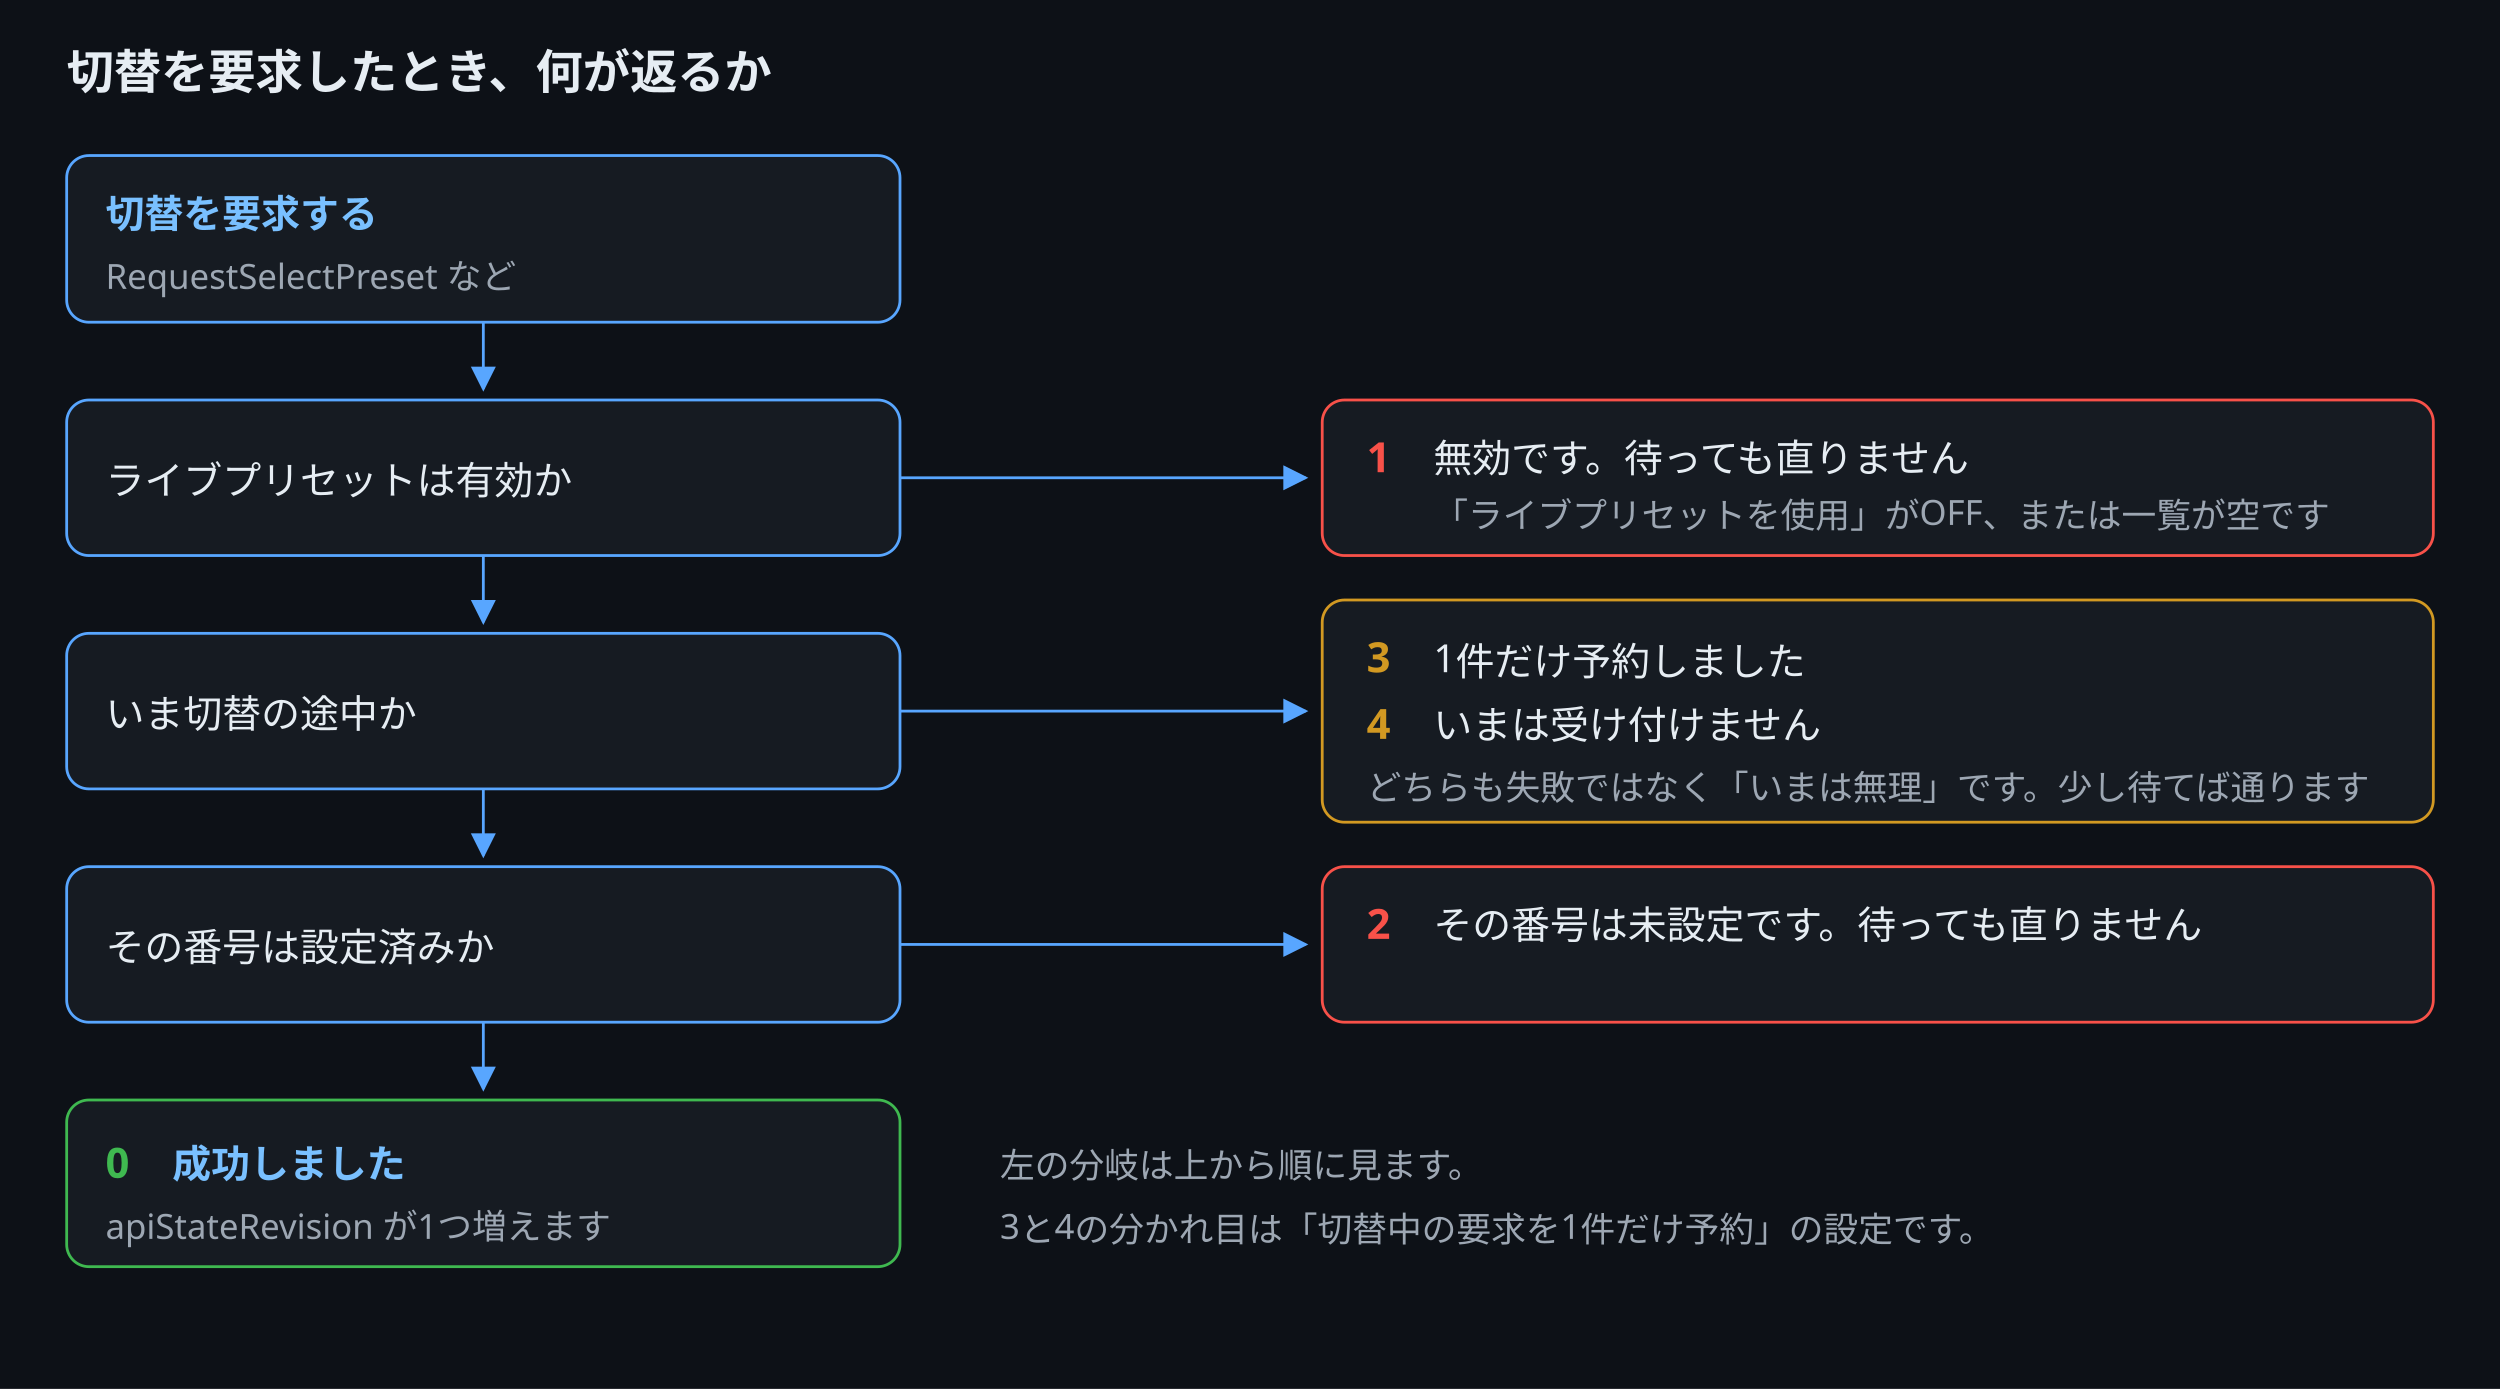
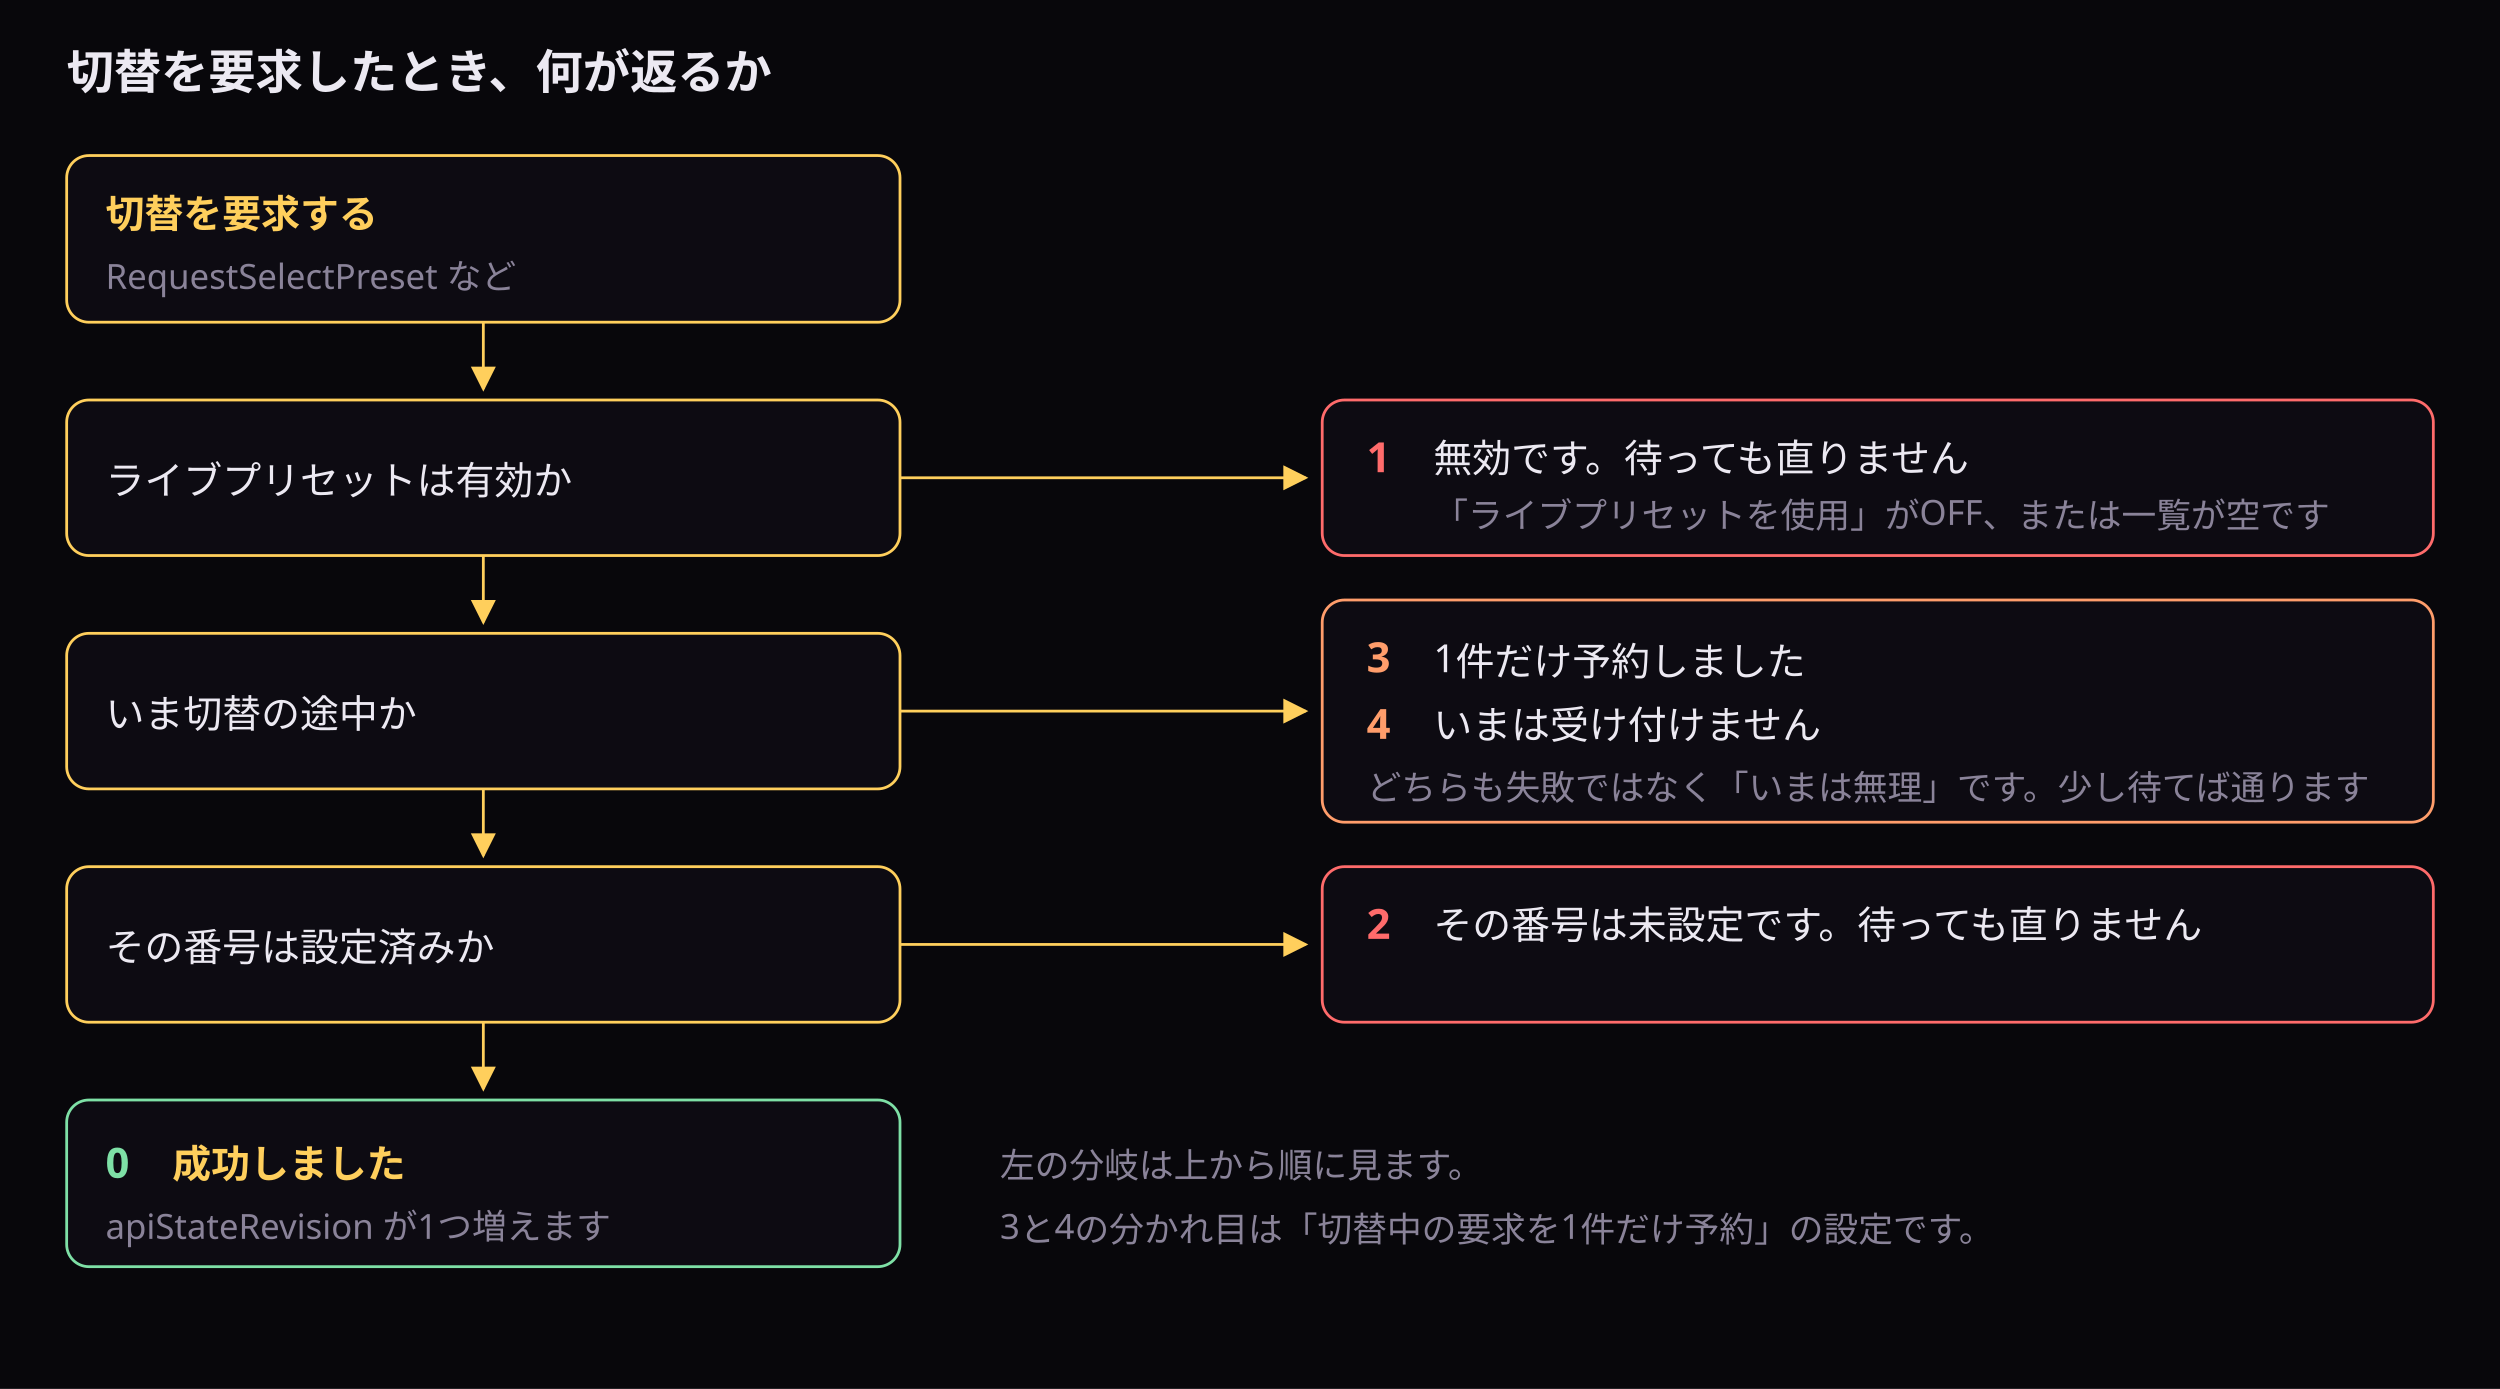
<svg xmlns="http://www.w3.org/2000/svg" viewBox="0 0 900 500" role="img" aria-label="プリセット切替要求の結果コード">
  <style>
-  .bg{fill:#0d1117}
-  .box{fill:#161b22;stroke:#30363d;rx:8}
-  .q{stroke:#58a6ff}
-  .ok{stroke:#3fb950}
-  .wait{stroke:#d29922}
-  .ng{stroke:#f85149}
-  .t{fill:#e6edf3;font:14px "Segoe UI","Noto Sans JP",sans-serif}
-  .h{fill:#79c0ff;font:bold 14px "Segoe UI","Noto Sans JP",sans-serif}
-  .m{fill:#9da7b3;font:12.5px "Segoe UI","Noto Sans JP",sans-serif}
-  .ttl{fill:#e6edf3;font:bold 17px "Segoe UI","Noto Sans JP",sans-serif}
+  .bg{fill:#08070b}
+  .box{fill:#0d0b12;stroke:#1b1823;rx:8}
+  .q{stroke:#ffcf5c}
+  .ok{stroke:#7ee0a6}
+  .wait{stroke:#ff9d6b}
+  .ng{stroke:#ff6b6b}
+  .t{fill:#ece9f2;font:14px "Segoe UI","Hiragino Kaku Gothic ProN","Yu Gothic UI","Meiryo",sans-serif}
+  .h{fill:#ffcf5c;font:bold 14px "Segoe UI","Hiragino Kaku Gothic ProN","Yu Gothic UI","Meiryo",sans-serif}
+  .m{fill:#8a8399;font:12.5px "Segoe UI","Hiragino Kaku Gothic ProN","Yu Gothic UI","Meiryo",sans-serif}
+  .ttl{fill:#ece9f2;font:bold 17px "Segoe UI","Hiragino Kaku Gothic ProN","Yu Gothic UI","Meiryo",sans-serif}
 .code{font:bold 15px "Segoe UI",sans-serif}
</style>
  <rect class="bg" width="900" height="500" />
  <text class="ttl" x="24" y="32">切替を要求したとき、何が返るか</text>
  <defs>
    <marker id="b" markerWidth="9" markerHeight="9" refX="8" refY="4.5" orient="auto">
-       <path d="M0,0 L9,4.5 L0,9 z" fill="#58a6ff" />
+       <path d="M0,0 L9,4.5 L0,9 z" fill="#ffcf5c" />
    </marker>
  </defs>
  <rect class="box q" x="24" y="56" width="300" height="60" />
  <text class="h" x="38" y="82">切替を要求する</text>
  <text class="m" x="38" y="104">RequestSelectPreset など</text>
-   <line x1="174" y1="116" x2="174" y2="140" stroke="#58a6ff" marker-end="url(#b)" />
+   <line x1="174" y1="116" x2="174" y2="140" stroke="#ffcf5c" marker-end="url(#b)" />
  <rect class="box q" x="24" y="144" width="300" height="56" />
  <text class="t" x="38" y="178">ライブプリセットは有効か</text>
-   <line x1="324" y1="172" x2="470" y2="172" stroke="#58a6ff" marker-end="url(#b)" />
+   <line x1="324" y1="172" x2="470" y2="172" stroke="#ffcf5c" marker-end="url(#b)" />
  <rect class="box ng" x="476" y="144" width="400" height="56" />
-   <text class="code" x="492" y="170" fill="#f85149">1</text>
+   <text class="code" x="492" y="170" fill="#ff6b6b">1</text>
  <text class="t" x="516" y="170">無効です。待っても直りません</text>
  <text class="m" x="516" y="190">「ライブプリセットを使用」がOFF、または一覧が空です</text>
-   <line x1="174" y1="200" x2="174" y2="224" stroke="#58a6ff" marker-end="url(#b)" />
+   <line x1="174" y1="200" x2="174" y2="224" stroke="#ffcf5c" marker-end="url(#b)" />
  <rect class="box q" x="24" y="228" width="300" height="56" />
  <text class="t" x="38" y="262">いま切替の途中か</text>
-   <line x1="324" y1="256" x2="470" y2="256" stroke="#58a6ff" marker-end="url(#b)" />
+   <line x1="324" y1="256" x2="470" y2="256" stroke="#ffcf5c" marker-end="url(#b)" />
  <rect class="box wait" x="476" y="216" width="400" height="80" />
-   <text class="code" x="492" y="242" fill="#d29922">3</text>
+   <text class="code" x="492" y="242" fill="#ff9d6b">3</text>
  <text class="t" x="516" y="242">1件だけ予約しました</text>
-   <text class="code" x="492" y="266" fill="#d29922">4</text>
+   <text class="code" x="492" y="266" fill="#ff9d6b">4</text>
  <text class="t" x="516" y="266">いまは受け付けません</text>
  <text class="m" x="492" y="288">どちらも失敗ではなく「いまは無理」です。少し待てば通ります</text>
-   <line x1="174" y1="284" x2="174" y2="308" stroke="#58a6ff" marker-end="url(#b)" />
+   <line x1="174" y1="284" x2="174" y2="308" stroke="#ffcf5c" marker-end="url(#b)" />
  <rect class="box q" x="24" y="312" width="300" height="56" />
  <text class="t" x="38" y="346">その番号は設定済みか</text>
-   <line x1="324" y1="340" x2="470" y2="340" stroke="#58a6ff" marker-end="url(#b)" />
+   <line x1="324" y1="340" x2="470" y2="340" stroke="#ffcf5c" marker-end="url(#b)" />
  <rect class="box ng" x="476" y="312" width="400" height="56" />
-   <text class="code" x="492" y="338" fill="#f85149">2</text>
+   <text class="code" x="492" y="338" fill="#ff6b6b">2</text>
  <text class="t" x="516" y="338">その番号は未設定です。待っても直りません</text>
-   <line x1="174" y1="368" x2="174" y2="392" stroke="#58a6ff" marker-end="url(#b)" />
+   <line x1="174" y1="368" x2="174" y2="392" stroke="#ffcf5c" marker-end="url(#b)" />
  <rect class="box ok" x="24" y="396" width="300" height="60" />
-   <text class="code" x="38" y="424" fill="#3fb950">0</text>
+   <text class="code" x="38" y="424" fill="#7ee0a6">0</text>
  <text class="h" x="62" y="424">成功しました</text>
  <text class="m" x="38" y="446">apiStateRevision が1つ増えます</text>
  <text class="m" x="360" y="424">左の分岐は上から順に見ます。</text>
  <text class="m" x="360" y="446">3と4の分かれ目は「切替中の要求を1件だけ予約」の設定です。</text>
</svg>
